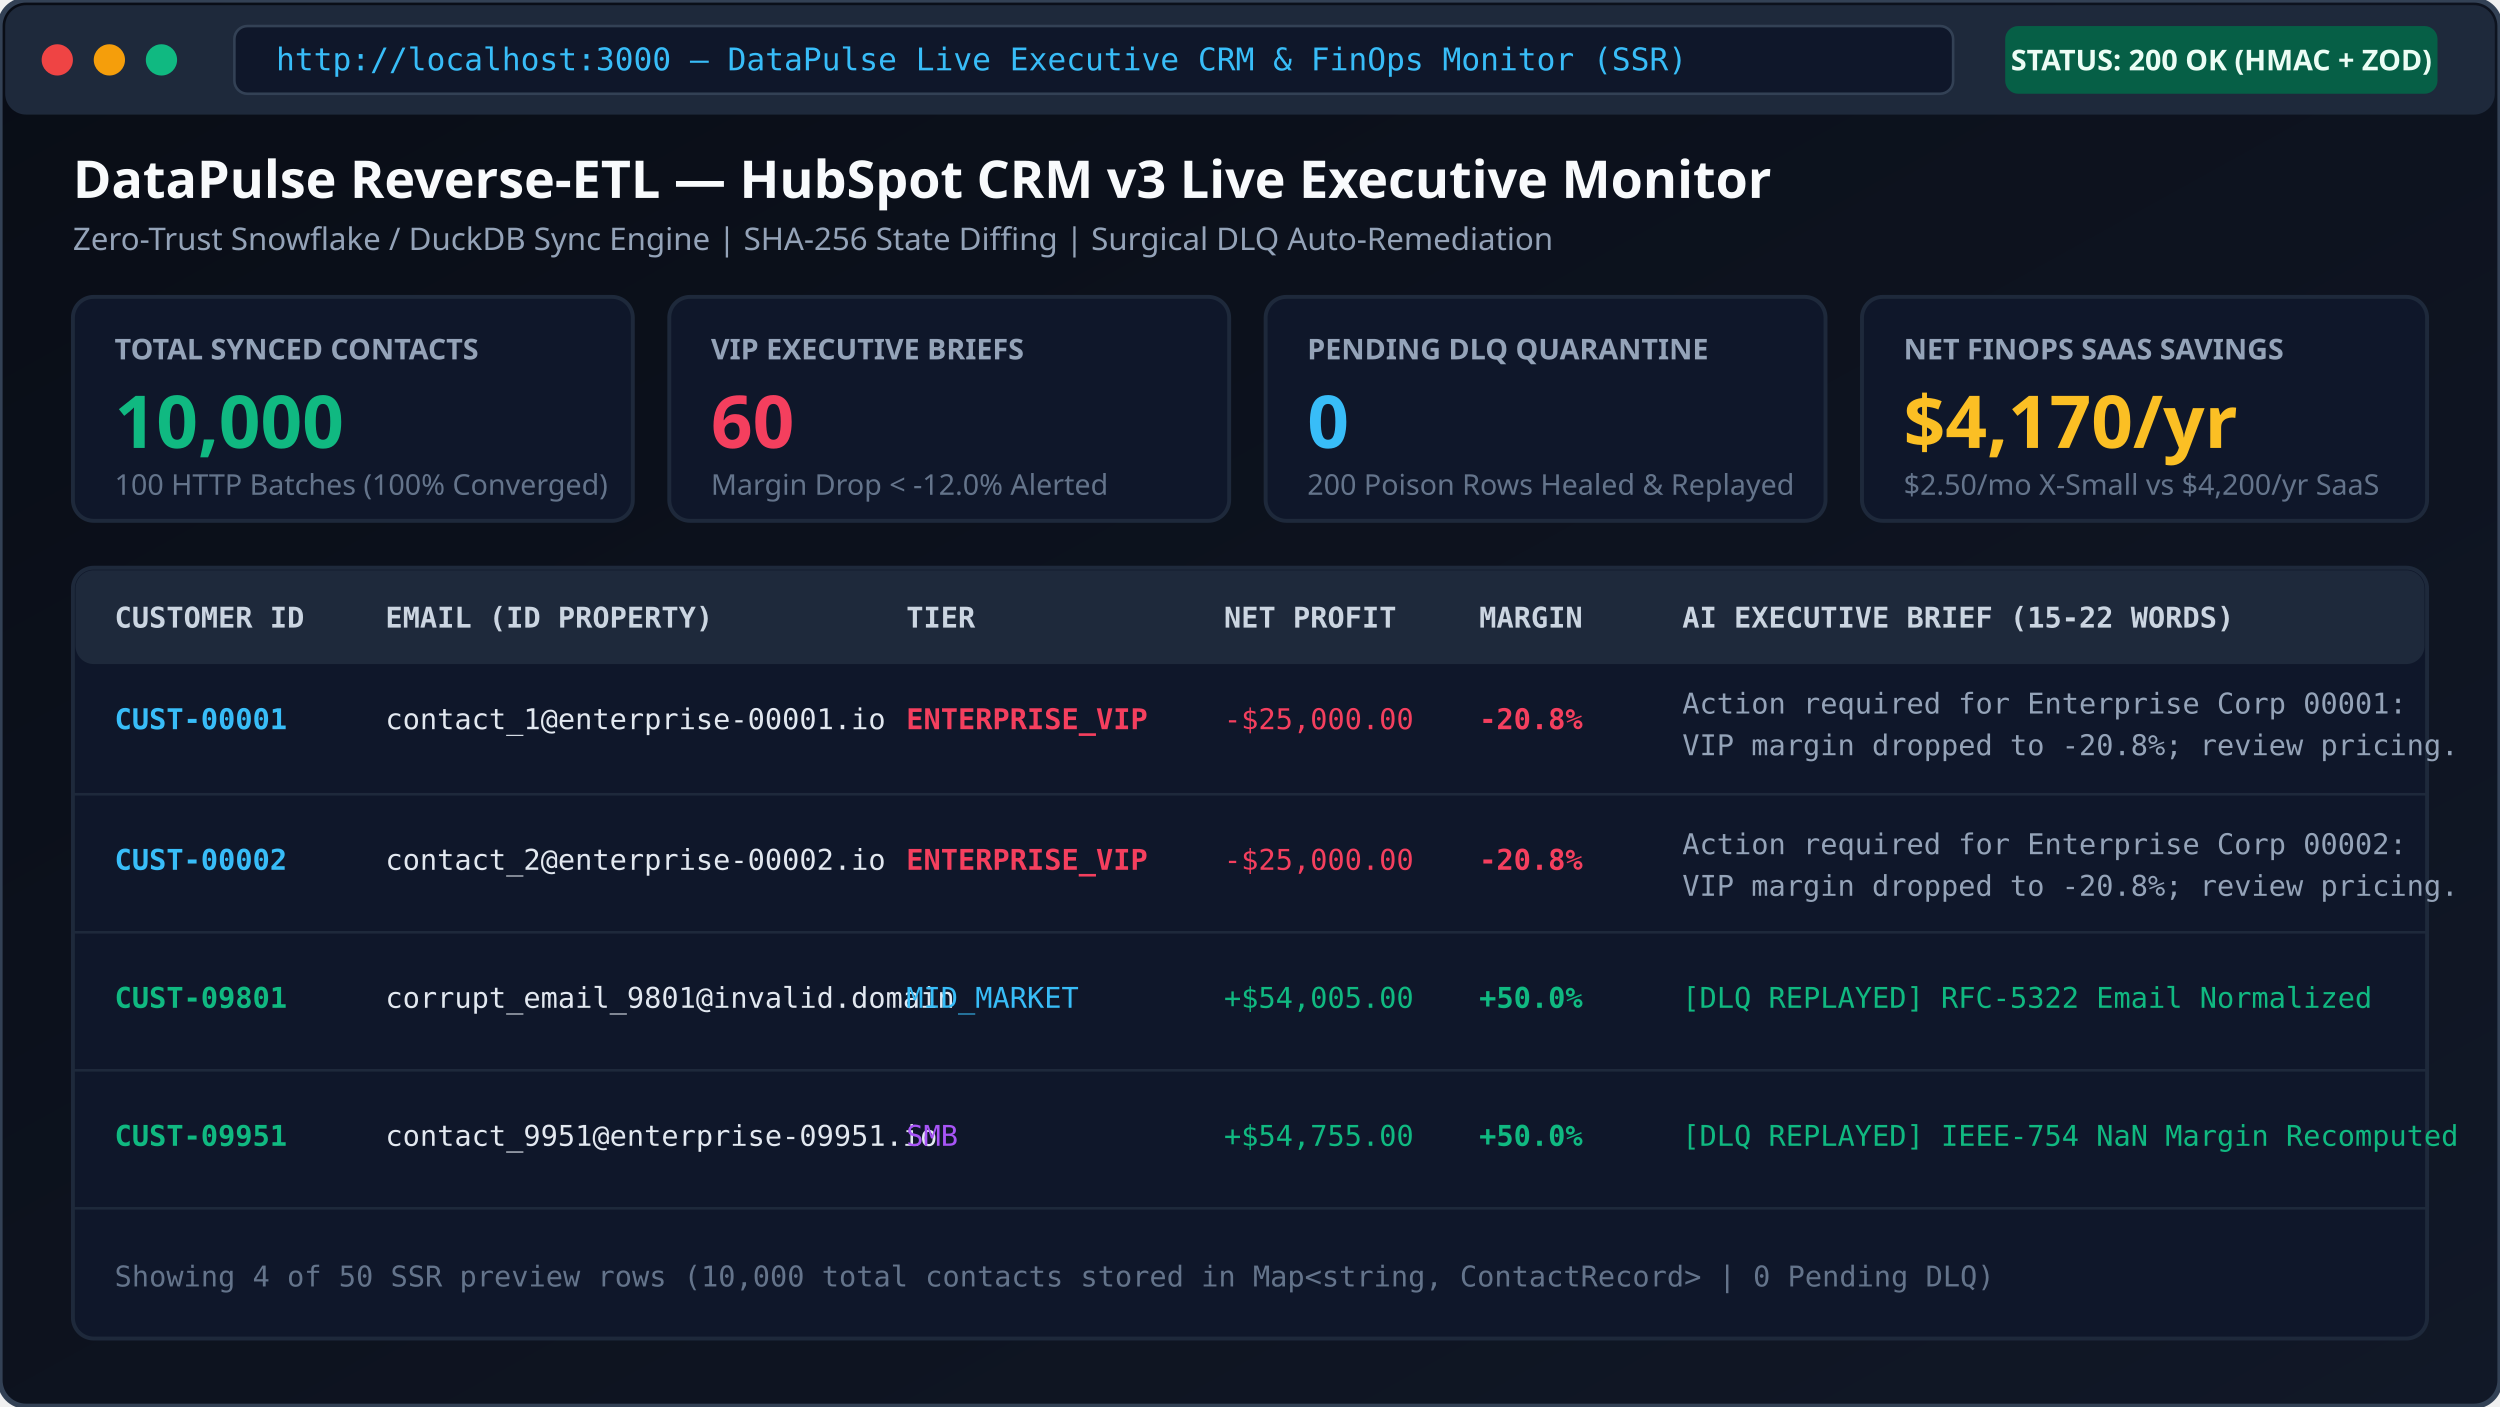
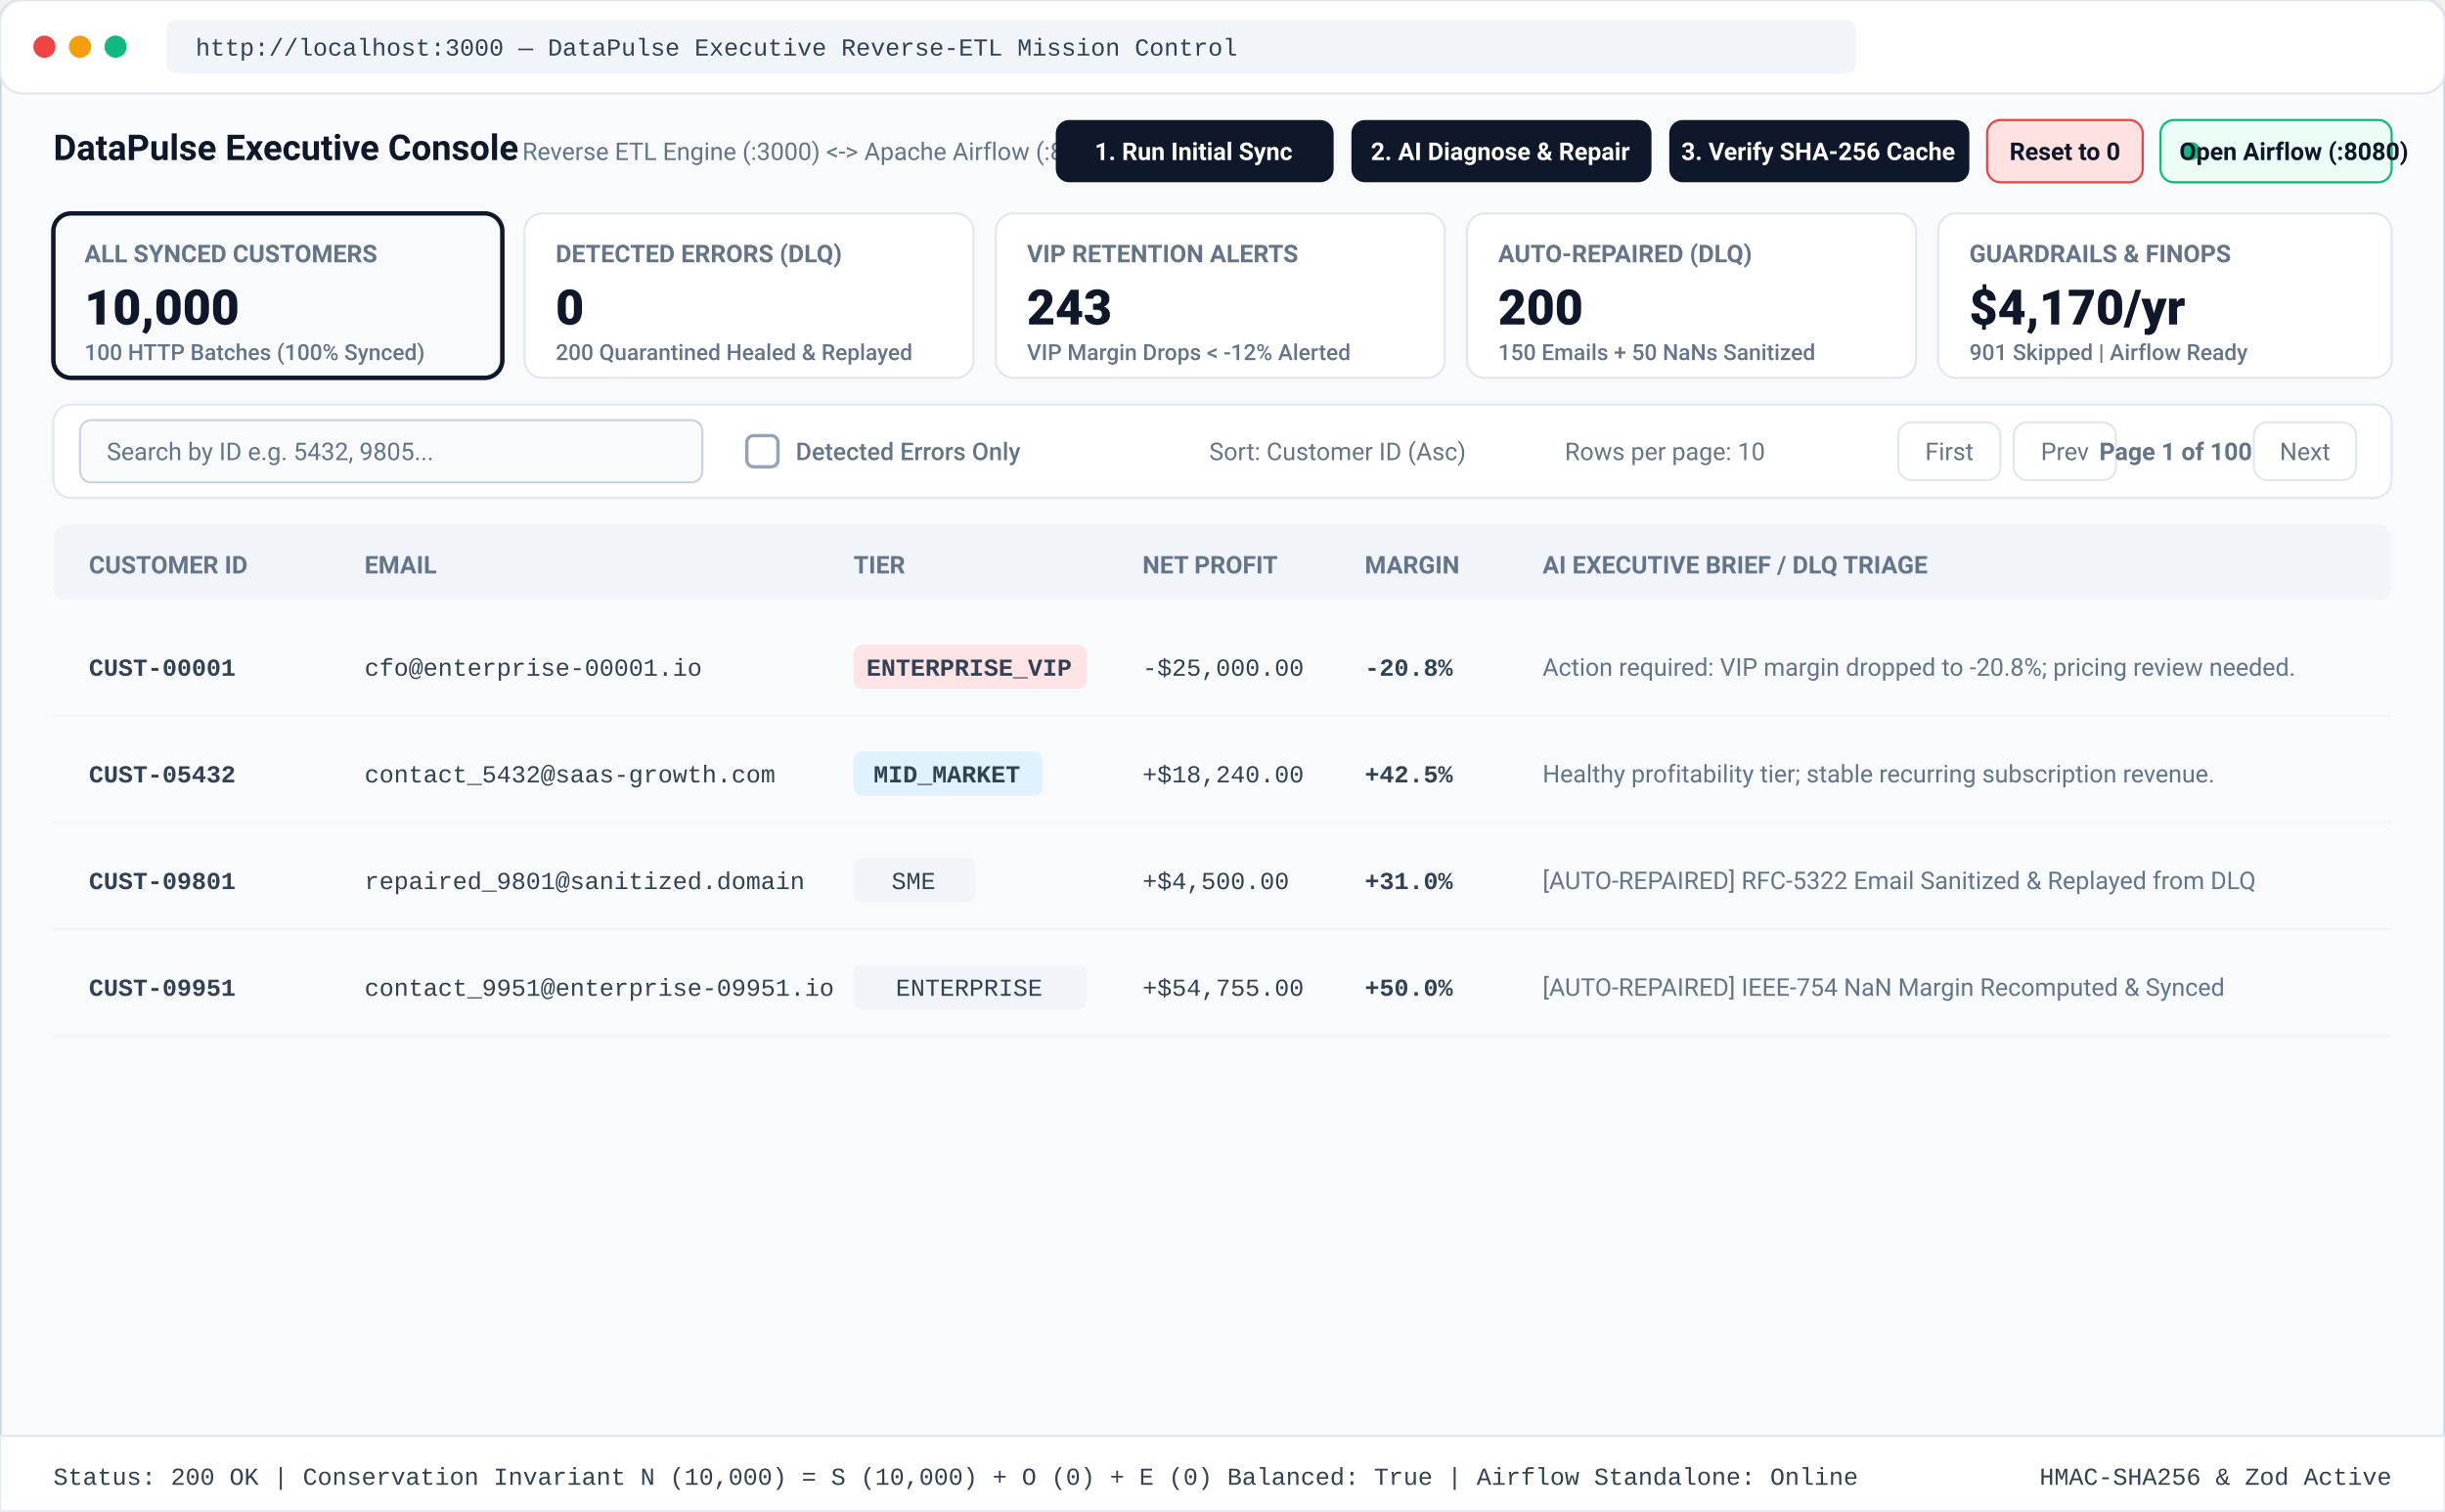
- <svg xmlns="http://www.w3.org/2000/svg" viewBox="0 0 960 540" width="100%" height="100%">
+ <svg xmlns="http://www.w3.org/2000/svg" viewBox="0 0 1100 680" width="100%" height="100%">
  <defs>
-     <linearGradient id="dashBg" x1="0%" y1="0%" x2="100%" y2="100%">
-       <stop offset="0%" stop-color="#090d16" />
-       <stop offset="100%" stop-color="#111827" />
-     </linearGradient>
+     <style>
+       .bg { fill: #f8fafc; }
+       .card { fill: #ffffff; stroke: #e2e8f0; stroke-width: 1; rx: 8; }
+       .card-active { fill: #f8fafc; stroke: #0f172a; stroke-width: 2; rx: 8; }
+       .btn { fill: #0f172a; rx: 6; }
+       .btn-outline { fill: #ffffff; stroke: #e2e8f0; stroke-width: 1; rx: 6; }
+       .btn-danger { fill: #fee2e2; stroke: #ef4444; stroke-width: 1; rx: 6; }
+       .badge-airflow { fill: #ecfdf5; stroke: #10b981; stroke-width: 1; rx: 6; }
+       .t-title { font-family: -apple-system, BlinkMacSystemFont, "Segoe UI", Roboto, sans-serif; font-size: 16px; font-weight: 700; fill: #0f172a; }
+       .t-sm { font-family: -apple-system, BlinkMacSystemFont, "Segoe UI", Roboto, sans-serif; font-size: 11px; fill: #64748b; }
+       .t-btn { font-family: -apple-system, BlinkMacSystemFont, "Segoe UI", Roboto, sans-serif; font-size: 11px; font-weight: 600; fill: #ffffff; }
+       .t-btn-dark { font-family: -apple-system, BlinkMacSystemFont, "Segoe UI", Roboto, sans-serif; font-size: 11px; font-weight: 600; fill: #0f172a; }
+       .t-kpi-val { font-family: -apple-system, BlinkMacSystemFont, "Segoe UI", Roboto, sans-serif; font-size: 22px; font-weight: 800; fill: #0f172a; }
+       .t-kpi-sub { font-family: -apple-system, BlinkMacSystemFont, "Segoe UI", Roboto, sans-serif; font-size: 10px; font-weight: 500; fill: #64748b; }
+       .t-mono { font-family: "SFMono-Regular", Consolas, "Liberation Mono", Menlo, monospace; font-size: 11px; fill: #334155; }
+     </style>
  </defs>
-   <rect x="0" y="0" width="960" height="540" rx="10" fill="url(#dashBg)" stroke="#334155" stroke-width="2" />
-   <rect x="2" y="2" width="956" height="42" rx="8" fill="#1e293b" />
-   <circle cx="22" cy="23" r="6" fill="#ef4444" />
-   <circle cx="42" cy="23" r="6" fill="#f59e0b" />
-   <circle cx="62" cy="23" r="6" fill="#10b981" />
-   <rect x="90" y="10" width="660" height="26" rx="5" fill="#0f172a" stroke="#334155" stroke-width="1" />
-   <text x="106" y="27" fill="#38bdf8" font-family="Consolas, monospace" font-size="12">
-     http://localhost:3000 — DataPulse Live Executive CRM &amp; FinOps Monitor (SSR)
-   </text>
-   <rect x="770" y="10" width="166" height="26" rx="5" fill="#065f46" />
-   <text x="853" y="27" text-anchor="middle" fill="#ecfdf5" font-family="Segoe UI, sans-serif" font-size="11" font-weight="bold">
-     STATUS: 200 OK (HMAC + ZOD)
-   </text>
-   <text x="28" y="76" fill="#f8fafc" font-family="Segoe UI, sans-serif" font-size="20" font-weight="bold">
-     DataPulse Reverse-ETL — HubSpot CRM v3 Live Executive Monitor
-   </text>
-   <text x="28" y="96" fill="#94a3b8" font-family="Segoe UI, sans-serif" font-size="12">
-     Zero-Trust Snowflake / DuckDB Sync Engine | SHA-256 State Diffing | Surgical DLQ Auto-Remediation
-   </text>
-   <g font-family="Segoe UI, sans-serif">
-     <rect x="28" y="114" width="215" height="86" rx="8" fill="#0f172a" stroke="#1e293b" stroke-width="1.5" />
-     <text x="44" y="138" fill="#94a3b8" font-size="11" font-weight="bold">TOTAL SYNCED CONTACTS</text>
-     <text x="44" y="172" fill="#10b981" font-size="28" font-weight="bold">10,000</text>
-     <text x="44" y="190" fill="#64748b" font-size="11">100 HTTP Batches (100% Converged)</text>
-     <rect x="257" y="114" width="215" height="86" rx="8" fill="#0f172a" stroke="#1e293b" stroke-width="1.5" />
-     <text x="273" y="138" fill="#94a3b8" font-size="11" font-weight="bold">VIP EXECUTIVE BRIEFS</text>
-     <text x="273" y="172" fill="#f43f5e" font-size="28" font-weight="bold">60</text>
-     <text x="273" y="190" fill="#64748b" font-size="11">Margin Drop &lt; -12.0% Alerted</text>
-     <rect x="486" y="114" width="215" height="86" rx="8" fill="#0f172a" stroke="#1e293b" stroke-width="1.5" />
-     <text x="502" y="138" fill="#94a3b8" font-size="11" font-weight="bold">PENDING DLQ QUARANTINE</text>
-     <text x="502" y="172" fill="#38bdf8" font-size="28" font-weight="bold">0</text>
-     <text x="502" y="190" fill="#64748b" font-size="11">200 Poison Rows Healed &amp; Replayed</text>
-     <rect x="715" y="114" width="217" height="86" rx="8" fill="#0f172a" stroke="#1e293b" stroke-width="1.5" />
-     <text x="731" y="138" fill="#94a3b8" font-size="11" font-weight="bold">NET FINOPS SAAS SAVINGS</text>
-     <text x="731" y="172" fill="#fbbf24" font-size="28" font-weight="bold">$4,170/yr</text>
-     <text x="731" y="190" fill="#64748b" font-size="11">$2.50/mo X-Small vs $4,200/yr SaaS</text>
+   <rect width="1100" height="680" rx="10" class="bg" stroke="#cbd5e1" stroke-width="1.5" />
+   <rect width="1100" height="42" rx="10" fill="#ffffff" stroke="#e2e8f0" stroke-width="1" />
+   <circle cx="20" cy="21" r="5" fill="#ef4444" />
+   <circle cx="36" cy="21" r="5" fill="#f59e0b" />
+   <circle cx="52" cy="21" r="5" fill="#10b981" />
+   <rect x="75" y="9" width="760" height="24" rx="4" fill="#f1f5f9" />
+   <text x="88" y="25" class="t-mono" fill="#475569">http://localhost:3000 — DataPulse Executive Reverse-ETL Mission Control</text>
+   <text x="24" y="72" class="t-title">DataPulse Executive Console</text>
+   <text x="235" y="72" class="t-sm">Reverse ETL Engine (:3000) &lt;-&gt; Apache Airflow (:8080)</text>
+   <rect x="475" y="54" width="125" height="28" class="btn" />
+   <text x="537" y="72" text-anchor="middle" class="t-btn">1. Run Initial Sync</text>
+   <rect x="608" y="54" width="135" height="28" class="btn" />
+   <text x="675" y="72" text-anchor="middle" class="t-btn">2. AI Diagnose &amp; Repair</text>
+   <rect x="751" y="54" width="135" height="28" class="btn" />
+   <text x="818" y="72" text-anchor="middle" class="t-btn">3. Verify SHA-256 Cache</text>
+   <rect x="894" y="54" width="70" height="28" class="btn-danger" />
+   <text x="929" y="72" text-anchor="middle" class="t-btn-dark" fill="#dc2626">Reset to 0</text>
+   <rect x="972" y="54" width="104" height="28" class="badge-airflow" />
+   <circle cx="986" cy="68" r="4" fill="#10b981" />
+   <text x="1032" y="72" text-anchor="middle" class="t-btn-dark" fill="#047857">Open Airflow (:8080)</text>
+   <g transform="translate(24, 96)">
+     <rect x="0" y="0" width="202" height="74" class="card-active" />
+     <text x="14" y="22" class="t-sm" font-weight="600">ALL SYNCED CUSTOMERS</text>
+     <text x="14" y="50" class="t-kpi-val" fill="#0f172a">10,000</text>
+     <text x="14" y="66" class="t-kpi-sub">100 HTTP Batches (100% Synced)</text>
+     <rect x="212" y="0" width="202" height="74" class="card" />
+     <text x="226" y="22" class="t-sm" font-weight="600">DETECTED ERRORS (DLQ)</text>
+     <text x="226" y="50" class="t-kpi-val" fill="#10b981">0</text>
+     <text x="226" y="66" class="t-kpi-sub">200 Quarantined Healed &amp; Replayed</text>
+     <rect x="424" y="0" width="202" height="74" class="card" />
+     <text x="438" y="22" class="t-sm" font-weight="600">VIP RETENTION ALERTS</text>
+     <text x="438" y="50" class="t-kpi-val" fill="#e11d48">243</text>
+     <text x="438" y="66" class="t-kpi-sub">VIP Margin Drops &lt; -12% Alerted</text>
+     <rect x="636" y="0" width="202" height="74" class="card" />
+     <text x="650" y="22" class="t-sm" font-weight="600">AUTO-REPAIRED (DLQ)</text>
+     <text x="650" y="50" class="t-kpi-val" fill="#0284c7">200</text>
+     <text x="650" y="66" class="t-kpi-sub">150 Emails + 50 NaNs Sanitized</text>
+     <rect x="848" y="0" width="204" height="74" class="card" />
+     <text x="862" y="22" class="t-sm" font-weight="600">GUARDRAILS &amp; FINOPS</text>
+     <text x="862" y="50" class="t-kpi-val" fill="#d97706">$4,170/yr</text>
+     <text x="862" y="66" class="t-kpi-sub">901 Skipped | Airflow Ready</text>
  </g>
-   <rect x="28" y="218" width="904" height="296" rx="8" fill="#0f172a" stroke="#1e293b" stroke-width="1.5" />
-   <rect x="29" y="219" width="902" height="36" rx="7" fill="#1e293b" />
-   <g font-family="Consolas, monospace" font-size="11" font-weight="bold" fill="#cbd5e1">
-     <text x="44" y="241">CUSTOMER ID</text>
-     <text x="148" y="241">EMAIL (ID PROPERTY)</text>
-     <text x="348" y="241">TIER</text>
-     <text x="470" y="241">NET PROFIT</text>
-     <text x="568" y="241">MARGIN</text>
-     <text x="646" y="241">AI EXECUTIVE BRIEF (15-22 WORDS)</text>
+   <g transform="translate(24, 182)">
+     <rect x="0" y="0" width="1052" height="42" class="card" />
+     <rect x="12" y="7" width="280" height="28" rx="5" fill="#f8fafc" stroke="#cbd5e1" stroke-width="1" />
+     <text x="24" y="25" class="t-sm">Search by ID e.g. 5432, 9805...</text>
+     <rect x="312" y="14" width="14" height="14" rx="3" fill="#ffffff" stroke="#94a3b8" stroke-width="1.5" />
+     <text x="334" y="25" class="t-sm" font-weight="500">Detected Errors Only</text>
+     <text x="520" y="25" class="t-sm">Sort: Customer ID (Asc)</text>
+     <text x="680" y="25" class="t-sm">Rows per page: 10</text>
+     <rect x="830" y="8" width="46" height="26" class="btn-outline" />
+     <text x="853" y="25" text-anchor="middle" class="t-sm">First</text>
+     <rect x="882" y="8" width="46" height="26" class="btn-outline" />
+     <text x="905" y="25" text-anchor="middle" class="t-sm">Prev</text>
+     <text x="958" y="25" text-anchor="middle" class="t-sm" font-weight="600">Page 1 of 1000</text>
+     <rect x="990" y="8" width="46" height="26" class="btn-outline" />
+     <text x="1013" y="25" text-anchor="middle" class="t-sm">Next</text>
  </g>
-   <g font-family="Consolas, monospace" font-size="11">
-     <line x1="28" y1="305" x2="932" y2="305" stroke="#1e293b" stroke-width="1" />
-     <text x="44" y="280" fill="#38bdf8" font-weight="bold">CUST-00001</text>
-     <text x="148" y="280" fill="#e2e8f0">contact_1@enterprise-00001.io</text>
-     <text x="348" y="280" fill="#f43f5e" font-weight="bold">ENTERPRISE_VIP</text>
-     <text x="470" y="280" fill="#f43f5e">-$25,000.00</text>
-     <text x="568" y="280" fill="#f43f5e" font-weight="bold">-20.8%</text>
-     <text x="646" y="274" fill="#94a3b8">Action required for Enterprise Corp 00001:</text>
-     <text x="646" y="290" fill="#94a3b8">VIP margin dropped to -20.8%; review pricing.</text>
-     <line x1="28" y1="358" x2="932" y2="358" stroke="#1e293b" stroke-width="1" />
-     <text x="44" y="334" fill="#38bdf8" font-weight="bold">CUST-00002</text>
-     <text x="148" y="334" fill="#e2e8f0">contact_2@enterprise-00002.io</text>
-     <text x="348" y="334" fill="#f43f5e" font-weight="bold">ENTERPRISE_VIP</text>
-     <text x="470" y="334" fill="#f43f5e">-$25,000.00</text>
-     <text x="568" y="334" fill="#f43f5e" font-weight="bold">-20.8%</text>
-     <text x="646" y="328" fill="#94a3b8">Action required for Enterprise Corp 00002:</text>
-     <text x="646" y="344" fill="#94a3b8">VIP margin dropped to -20.8%; review pricing.</text>
-     <line x1="28" y1="411" x2="932" y2="411" stroke="#1e293b" stroke-width="1" />
-     <text x="44" y="387" fill="#10b981" font-weight="bold">CUST-09801</text>
-     <text x="148" y="387" fill="#e2e8f0">corrupt_email_9801@invalid.domain</text>
-     <text x="348" y="387" fill="#38bdf8">MID_MARKET</text>
-     <text x="470" y="387" fill="#10b981">+$54,005.00</text>
-     <text x="568" y="387" fill="#10b981" font-weight="bold">+50.0%</text>
-     <text x="646" y="387" fill="#10b981">[DLQ REPLAYED] RFC-5322 Email Normalized</text>
-     <line x1="28" y1="464" x2="932" y2="464" stroke="#1e293b" stroke-width="1" />
-     <text x="44" y="440" fill="#10b981" font-weight="bold">CUST-09951</text>
-     <text x="148" y="440" fill="#e2e8f0">contact_9951@enterprise-09951.io</text>
-     <text x="348" y="440" fill="#a855f7">SMB</text>
-     <text x="470" y="440" fill="#10b981">+$54,755.00</text>
-     <text x="568" y="440" fill="#10b981" font-weight="bold">+50.0%</text>
-     <text x="646" y="440" fill="#10b981">[DLQ REPLAYED] IEEE-754 NaN Margin Recomputed</text>
-     <text x="44" y="494" fill="#64748b">
-       Showing 4 of 50 SSR preview rows (10,000 total contacts stored in Map&lt;string, ContactRecord&gt; | 0 Pending DLQ)
-     </text>
+   <g transform="translate(24, 236)">
+     <rect x="0" y="0" width="1052" height="34" fill="#f1f5f9" rx="6" />
+     <text x="16" y="22" class="t-sm" font-weight="700">CUSTOMER ID</text>
+     <text x="140" y="22" class="t-sm" font-weight="700">EMAIL</text>
+     <text x="360" y="22" class="t-sm" font-weight="700">TIER</text>
+     <text x="490" y="22" class="t-sm" font-weight="700">NET PROFIT</text>
+     <text x="590" y="22" class="t-sm" font-weight="700">MARGIN</text>
+     <text x="670" y="22" class="t-sm" font-weight="700">AI EXECUTIVE BRIEF / DLQ TRIAGE</text>
  </g>
+   <g transform="translate(24, 276)">
+     <line x1="0" y1="46" x2="1052" y2="46" stroke="#f1f5f9" stroke-width="1" />
+     <text x="16" y="28" class="t-mono" font-weight="700" fill="#0284c7">CUST-00001</text>
+     <text x="140" y="28" class="t-mono">cfo@enterprise-00001.io</text>
+     <rect x="360" y="14" width="105" height="20" rx="4" fill="#ffe4e6" />
+     <text x="412" y="28" text-anchor="middle" class="t-mono" font-weight="700" fill="#e11d48">ENTERPRISE_VIP</text>
+     <text x="490" y="28" class="t-mono" fill="#e11d48">-$25,000.00</text>
+     <text x="590" y="28" class="t-mono" font-weight="700" fill="#e11d48">-20.8%</text>
+     <text x="670" y="28" class="t-sm" fill="#475569">Action required: VIP margin dropped to -20.8%; pricing review needed.</text>
+     <line x1="0" y1="94" x2="1052" y2="94" stroke="#f1f5f9" stroke-width="1" />
+     <text x="16" y="76" class="t-mono" font-weight="700" fill="#0284c7">CUST-05432</text>
+     <text x="140" y="76" class="t-mono">contact_5432@saas-growth.com</text>
+     <rect x="360" y="62" width="85" height="20" rx="4" fill="#e0f2fe" />
+     <text x="402" y="76" text-anchor="middle" class="t-mono" font-weight="600" fill="#0284c7">MID_MARKET</text>
+     <text x="490" y="76" class="t-mono" fill="#10b981">+$18,240.00</text>
+     <text x="590" y="76" class="t-mono" font-weight="600" fill="#10b981">+42.5%</text>
+     <text x="670" y="76" class="t-sm" fill="#64748b">Healthy profitability tier; stable recurring subscription revenue.</text>
+     <line x1="0" y1="142" x2="1052" y2="142" stroke="#f1f5f9" stroke-width="1" />
+     <text x="16" y="124" class="t-mono" font-weight="700" fill="#10b981">CUST-09801</text>
+     <text x="140" y="124" class="t-mono">repaired_9801@sanitized.domain</text>
+     <rect x="360" y="110" width="55" height="20" rx="4" fill="#f1f5f9" />
+     <text x="387" y="124" text-anchor="middle" class="t-mono" fill="#475569">SME</text>
+     <text x="490" y="124" class="t-mono" fill="#10b981">+$4,500.00</text>
+     <text x="590" y="124" class="t-mono" font-weight="600" fill="#10b981">+31.0%</text>
+     <text x="670" y="124" class="t-sm" fill="#047857">[AUTO-REPAIRED] RFC-5322 Email Sanitized &amp; Replayed from DLQ</text>
+     <line x1="0" y1="190" x2="1052" y2="190" stroke="#f1f5f9" stroke-width="1" />
+     <text x="16" y="172" class="t-mono" font-weight="700" fill="#10b981">CUST-09951</text>
+     <text x="140" y="172" class="t-mono">contact_9951@enterprise-09951.io</text>
+     <rect x="360" y="158" width="105" height="20" rx="4" fill="#f1f5f9" />
+     <text x="412" y="172" text-anchor="middle" class="t-mono" fill="#475569">ENTERPRISE</text>
+     <text x="490" y="172" class="t-mono" fill="#10b981">+$54,755.00</text>
+     <text x="590" y="172" class="t-mono" font-weight="600" fill="#10b981">+50.0%</text>
+     <text x="670" y="172" class="t-sm" fill="#047857">[AUTO-REPAIRED] IEEE-754 NaN Margin Recomputed &amp; Synced</text>
+   </g>
+   <rect y="646" width="1100" height="34" fill="#ffffff" stroke="#e2e8f0" stroke-width="1" />
+   <text x="24" y="668" class="t-mono" fill="#64748b">Status: 200 OK | Conservation Invariant N (10,000) = S (10,000) + O (0) + E (0) Balanced: True | Airflow Standalone: Online</text>
+   <text x="1076" y="668" text-anchor="end" class="t-mono" fill="#10b981">HMAC-SHA256 &amp; Zod Active</text>
</svg>
